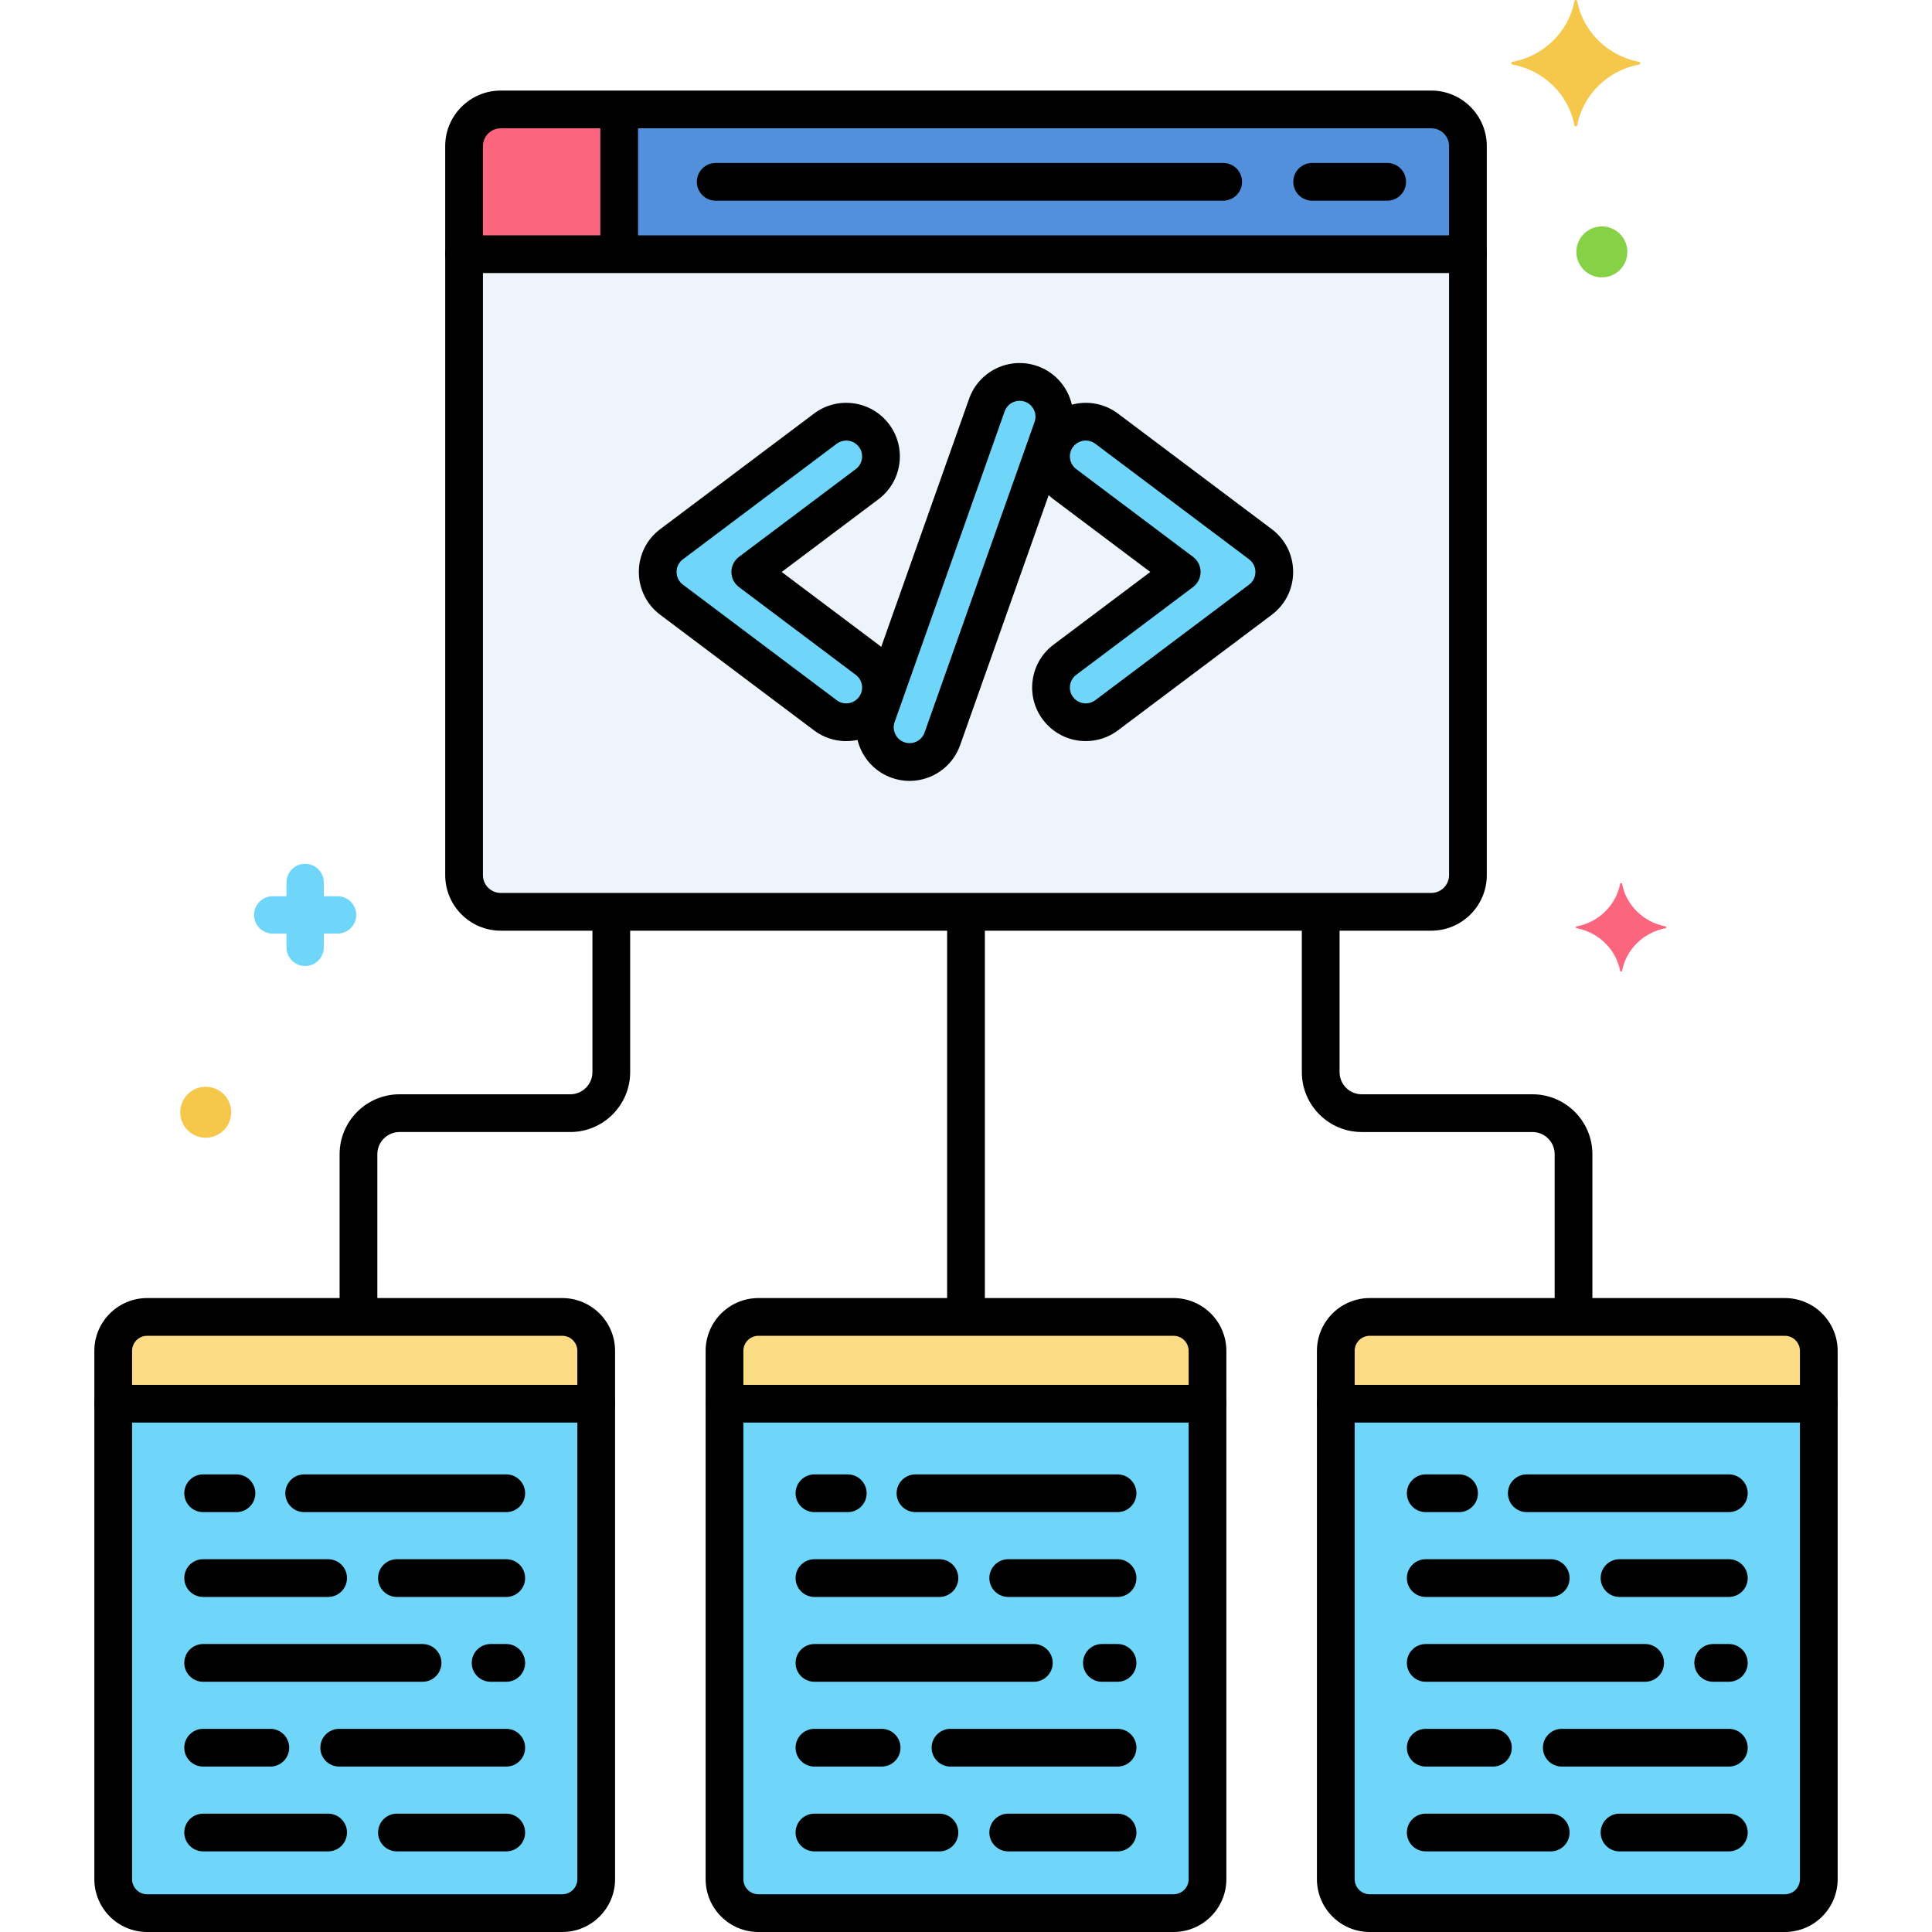
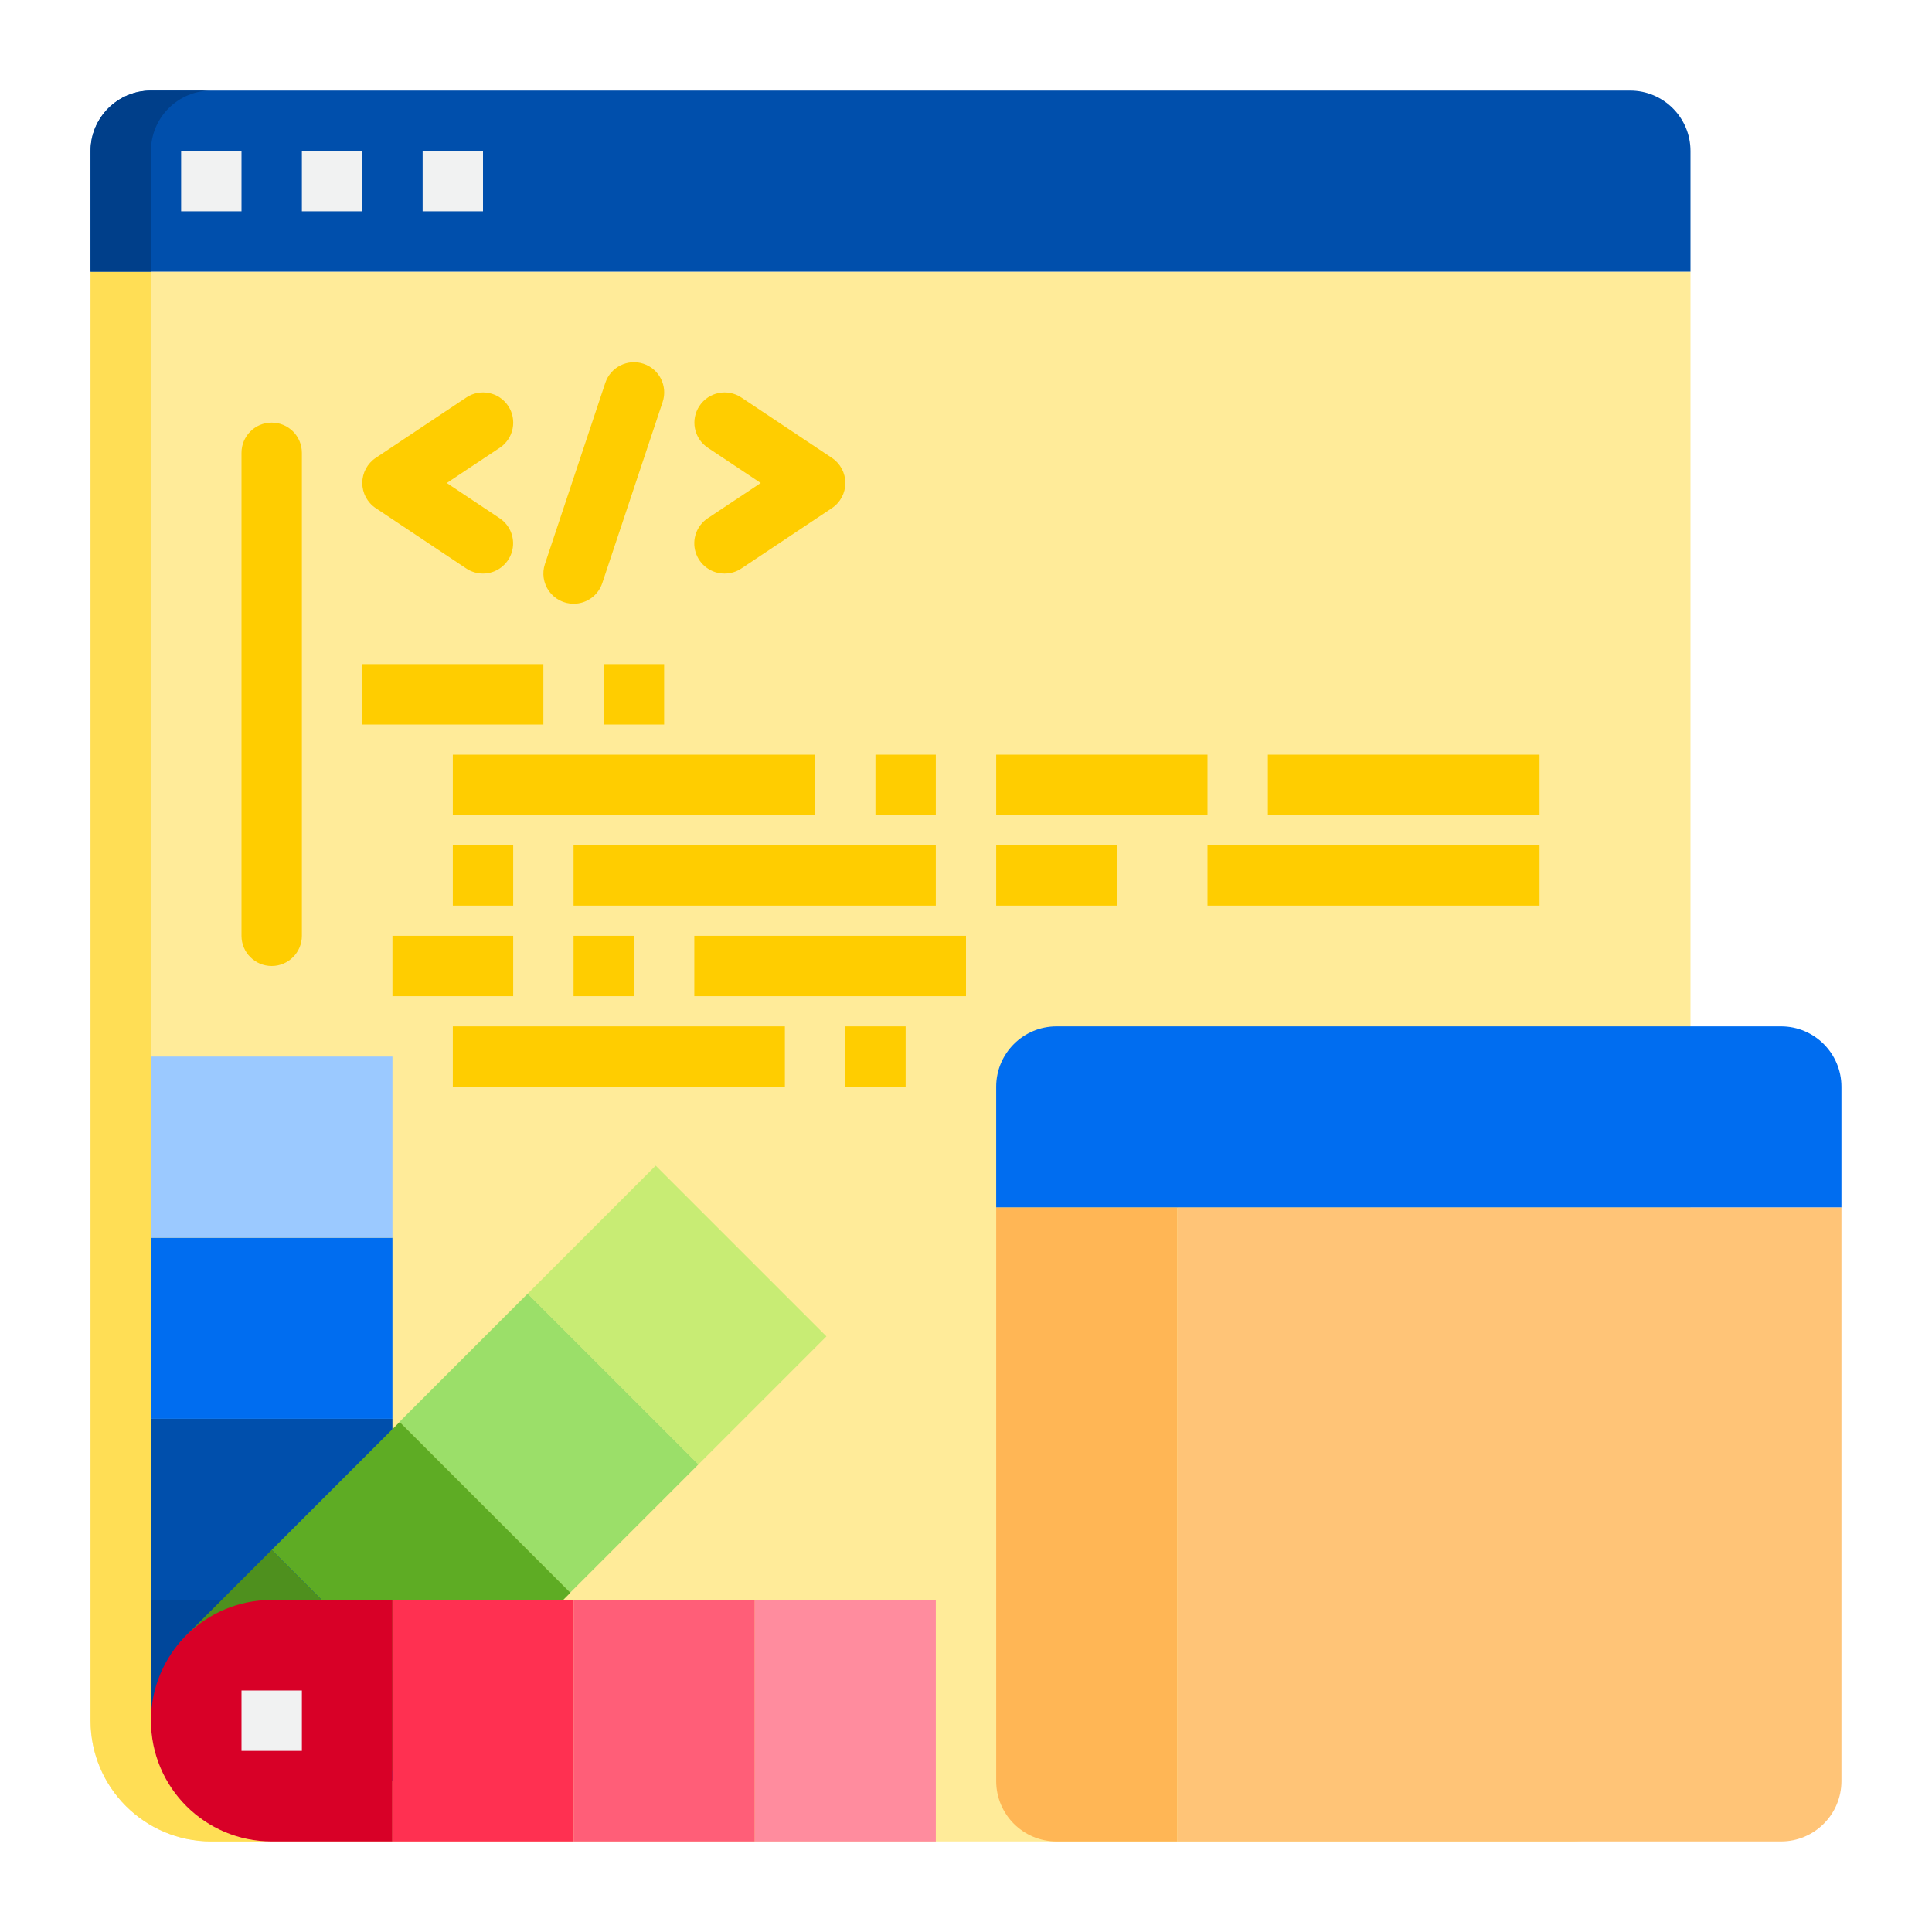
- <svg xmlns="http://www.w3.org/2000/svg" viewBox="0 0 256 256">
-   <path d="M15 186v63.003a4.51 4.51 0 004.497 4.497h55.006A4.51 4.51 0 0079 249.003V186zM96 186v63.003a4.51 4.51 0 004.497 4.497h55.006a4.51 4.51 0 004.497-4.497V186zM177 186v63.003a4.51 4.51 0 004.497 4.497h55.006a4.51 4.51 0 004.497-4.497V186z" fill="#70d6f9" />
-   <path d="M74.503 174.5H19.497A4.51 4.51 0 0015 178.997V186h64v-7.003a4.51 4.51 0 00-4.497-4.497zM155.503 174.5h-55.007a4.51 4.51 0 00-4.497 4.497V186h64v-7.003a4.51 4.51 0 00-4.496-4.497zM236.503 174.5h-55.007a4.51 4.51 0 00-4.497 4.497V186h64v-7.003a4.51 4.51 0 00-4.496-4.497z" fill="#fcdd86" />
-   <path d="M217.194 8.551c-4.149.773-7.419 3.976-8.208 8.041-.04.204-.325.204-.364 0-.789-4.065-4.059-7.268-8.208-8.041a.18.18 0 010-.357c4.149-.773 7.419-3.976 8.208-8.041.04-.204.325-.204.364 0 .789 4.065 4.059 7.268 8.208 8.041a.18.18 0 010 .357z" fill="#f5c84c" />
-   <path d="M220.688 122.998c-2.91.542-5.204 2.789-5.757 5.64-.028.143-.228.143-.255 0-.553-2.851-2.847-5.098-5.757-5.64a.126.126 0 010-.25c2.91-.542 5.204-2.789 5.757-5.64.028-.143.228-.143.255 0 .553 2.851 2.847 5.098 5.757 5.64a.126.126 0 010 .25z" fill="#fc657e" />
-   <circle cx="212.257" cy="33.377" fill="#87d147" r="3.377" />
-   <circle cx="27.257" cy="147.377" fill="#f5c84c" r="3.377" />
-   <path d="M44.73 118.758h-1.824v-1.824a2.473 2.473 0 10-4.946 0v1.824h-1.824a2.473 2.473 0 100 4.946h1.824v1.824a2.473 2.473 0 104.946 0v-1.824h1.824a2.473 2.473 0 100-4.946z" fill="#70d6f9" />
-   <path d="M61.492 33.684v82.278a4.86 4.86 0 004.86 4.86h123.297a4.86 4.86 0 004.86-4.86V33.684z" fill="#edf4fc" />
-   <path d="M189.648 14.5H66.352a4.86 4.86 0 00-4.86 4.86v14.324h133.016V19.36a4.86 4.86 0 00-4.86-4.86z" fill="#5290db" />
-   <path d="M82.046 14.5H66.352a4.86 4.86 0 00-4.86 4.86v14.324h20.554z" fill="#fc657e" />
-   <path d="M162.078 26.592H94.835a2.5 2.5 0 110-5h67.243a2.5 2.5 0 110 5zM183.81 26.592h-9.943a2.5 2.5 0 110-5h9.943a2.5 2.5 0 110 5zM189.648 123.321H66.352c-4.058 0-7.359-3.301-7.359-7.359V33.684a2.5 2.5 0 115 0v82.278a2.362 2.362 0 002.359 2.359h123.297a2.362 2.362 0 002.359-2.359V33.684a2.5 2.5 0 115 0v82.278c0 4.058-3.302 7.359-7.36 7.359z" />
-   <path d="M194.508 36.184H61.492a2.5 2.5 0 01-2.5-2.5V19.359c0-4.058 3.301-7.359 7.359-7.359h123.297c4.058 0 7.359 3.301 7.359 7.359v14.324a2.499 2.499 0 01-2.499 2.501zm-130.516-5h128.016V19.359A2.362 2.362 0 00189.649 17H66.352a2.362 2.362 0 00-2.359 2.359v11.825z" />
-   <path d="M82.046 35.313a2.5 2.5 0 01-2.5-2.5V15.438a2.5 2.5 0 115 0v17.375a2.5 2.5 0 01-2.5 2.5zM74.503 256H19.497a7.005 7.005 0 01-6.997-6.997V186a2.5 2.5 0 115 0v63.003A2 2 0 0019.497 251h55.007a2 2 0 001.997-1.997V186a2.5 2.5 0 115 0v63.003c-.001 3.858-3.14 6.997-6.998 6.997z" />
-   <path d="M67.082 200.365H40.306a2.5 2.5 0 110-5h26.776a2.5 2.5 0 110 5zM31.334 200.365h-4.416a2.5 2.5 0 110-5h4.416a2.5 2.5 0 110 5zM67.082 211.603H52.595a2.5 2.5 0 110-5h14.487a2.5 2.5 0 110 5zM43.479 211.603H26.918a2.5 2.5 0 110-5h16.561a2.5 2.5 0 110 5zM67.082 222.842h-2.074a2.5 2.5 0 110-5h2.074a2.5 2.5 0 110 5zM55.991 222.842H26.918a2.5 2.5 0 110-5h29.073a2.5 2.5 0 110 5zM67.082 234.08H44.945a2.5 2.5 0 110-5h22.137a2.5 2.5 0 110 5zM35.821 234.08h-8.903a2.5 2.5 0 110-5h8.903a2.5 2.5 0 110 5zM67.082 245.318H52.595a2.5 2.5 0 110-5h14.487a2.5 2.5 0 110 5zM43.479 245.318H26.918a2.5 2.5 0 110-5H43.48a2.5 2.5 0 11-.001 5zM155.503 256h-55.006a7.005 7.005 0 01-6.997-6.997V186a2.5 2.5 0 115 0v63.003a2 2 0 001.997 1.997h55.006a1.999 1.999 0 001.997-1.997V186a2.5 2.5 0 115 0v63.003a7.005 7.005 0 01-6.997 6.997z" />
-   <path d="M148.082 200.365h-26.776a2.5 2.5 0 110-5h26.776a2.5 2.5 0 110 5zM112.334 200.365h-4.416a2.5 2.5 0 110-5h4.416a2.5 2.5 0 110 5zM148.082 211.603h-14.487a2.5 2.5 0 110-5h14.487a2.5 2.5 0 110 5zM124.479 211.603h-16.561a2.5 2.5 0 110-5h16.561a2.5 2.5 0 110 5zM148.082 222.842h-2.074a2.5 2.5 0 110-5h2.074a2.5 2.5 0 110 5zM136.99 222.842h-29.072a2.5 2.5 0 110-5h29.072a2.5 2.5 0 110 5zM148.082 234.08h-22.137a2.5 2.5 0 110-5h22.137a2.5 2.5 0 110 5zM116.821 234.08h-8.903a2.5 2.5 0 110-5h8.903a2.5 2.5 0 110 5zM148.082 245.318h-14.487a2.5 2.5 0 110-5h14.487a2.5 2.5 0 110 5zM124.479 245.318h-16.562a2.5 2.5 0 110-5h16.562a2.5 2.5 0 110 5zM236.503 256h-55.006a7.005 7.005 0 01-6.997-6.997V186a2.5 2.5 0 115 0v63.003a2 2 0 001.997 1.997h55.006a1.999 1.999 0 001.997-1.997V186a2.5 2.5 0 115 0v63.003a7.005 7.005 0 01-6.997 6.997z" />
-   <path d="M229.082 200.365h-26.776a2.5 2.5 0 110-5h26.776a2.5 2.5 0 110 5zM193.334 200.365h-4.416a2.5 2.5 0 110-5h4.416a2.5 2.5 0 110 5zM229.082 211.603h-14.487a2.5 2.5 0 110-5h14.487a2.5 2.5 0 110 5zM205.479 211.603h-16.562a2.5 2.5 0 110-5h16.562a2.5 2.5 0 110 5zM229.082 222.842h-2.074a2.5 2.5 0 110-5h2.074a2.5 2.5 0 110 5zM217.99 222.842h-29.072a2.5 2.5 0 110-5h29.072a2.5 2.5 0 110 5zM229.082 234.08h-22.137a2.5 2.5 0 110-5h22.137a2.5 2.5 0 110 5zM197.821 234.08h-8.903a2.5 2.5 0 110-5h8.903a2.5 2.5 0 110 5zM229.082 245.318h-14.487a2.5 2.5 0 110-5h14.487a2.5 2.5 0 110 5zM205.479 245.318h-16.562a2.5 2.5 0 110-5h16.562a2.5 2.5 0 110 5zM47.5 176a2.5 2.5 0 01-2.5-2.5v-20.563c0-4.377 3.561-7.938 7.937-7.938h22.625a2.941 2.941 0 002.938-2.938V121.82a2.5 2.5 0 115 0v20.241c0 4.377-3.561 7.938-7.938 7.938H52.937A2.94 2.94 0 0050 152.937V173.5a2.5 2.5 0 01-2.5 2.5zM208.5 176a2.5 2.5 0 01-2.5-2.5v-20.563a2.94 2.94 0 00-2.938-2.938h-22.625c-4.377 0-7.937-3.561-7.937-7.938V121.82a2.5 2.5 0 115 0v20.241a2.94 2.94 0 002.937 2.938h22.625c4.377 0 7.938 3.561 7.938 7.938V173.5a2.5 2.5 0 01-2.5 2.5zM128 176a2.5 2.5 0 01-2.5-2.5v-51.679a2.5 2.5 0 115 0V173.5a2.5 2.5 0 01-2.5 2.5z" />
-   <path d="M167.01 72.109l-20.377-15.311a4.6 4.6 0 00-6.444.915 4.608 4.608 0 00.915 6.444l15.481 11.632-15.482 11.631a4.607 4.607 0 00-.914 6.444 4.607 4.607 0 006.443.915l20.378-15.312c2.449-1.84 2.452-5.514 0-7.358zM114.895 87.42L99.414 75.789l15.481-11.632a4.598 4.598 0 00.915-6.443 4.606 4.606 0 00-6.443-.915L88.989 72.11c-1.167.877-1.837 2.219-1.837 3.68s.67 2.801 1.837 3.678l20.377 15.311a4.6 4.6 0 006.443-.915 4.599 4.599 0 00-.914-6.444zM136.642 50.869a4.6 4.6 0 00-5.874 2.801l-14.579 41.163a4.6 4.6 0 002.801 5.874 4.6 4.6 0 005.874-2.801l14.579-41.163a4.599 4.599 0 00-2.801-5.874z" fill="#70d6f9" />
-   <path d="M143.877 98.199a7.1 7.1 0 01-5.687-2.833 7.055 7.055 0 01-1.353-5.264 7.061 7.061 0 012.764-4.681l12.821-9.633-12.821-9.633a7.063 7.063 0 01-2.764-4.68 7.051 7.051 0 011.353-5.264c2.353-3.13 6.812-3.765 9.944-1.411l20.377 15.311c1.803 1.355 2.836 3.425 2.836 5.678s-1.033 4.322-2.835 5.677l-20.379 15.312a7.065 7.065 0 01-4.256 1.421zm-.006-39.823c-.64 0-1.271.29-1.685.838-.336.447-.478 1-.398 1.557.079.558.37 1.05.817 1.386l15.481 11.632a2.5 2.5 0 010 3.998l-15.481 11.632a2.094 2.094 0 00-.817 1.386 2.09 2.09 0 00.398 1.557 2.105 2.105 0 002.943.419l20.379-15.312c.533-.401.839-1.013.839-1.68s-.306-1.279-.84-1.681L145.13 58.797a2.084 2.084 0 00-1.259-.421zM112.117 98.204a7.052 7.052 0 01-4.252-1.425L87.487 81.466a7.045 7.045 0 01-2.835-5.676 7.043 7.043 0 012.835-5.679L107.864 54.8a7.055 7.055 0 015.265-1.351 7.053 7.053 0 014.68 2.763 7.05 7.05 0 011.354 5.265 7.059 7.059 0 01-2.766 4.679l-12.821 9.633 12.821 9.633a7.055 7.055 0 012.767 4.684c.265 1.876-.217 3.745-1.356 5.261s-2.8 2.499-4.679 2.765a7.207 7.207 0 01-1.012.072zm.007-39.827c-.452 0-.89.145-1.256.42L90.491 74.108a2.058 2.058 0 00-.839 1.681c0 .676.298 1.273.839 1.68l20.377 15.312c.449.337 1.002.479 1.558.401s1.047-.37 1.384-.818c.339-.45.481-1.003.403-1.558a2.092 2.092 0 00-.82-1.386l-15.48-11.632a2.5 2.5 0 010-3.998l15.48-11.632c.45-.338.741-.83.82-1.385s-.063-1.108-.401-1.557a2.087 2.087 0 00-1.386-.817 2.203 2.203 0 00-.302-.022z" />
-   <path d="M120.52 103.473a7.074 7.074 0 01-2.363-.407c-3.691-1.308-5.631-5.375-4.325-9.066l14.579-41.164c1.307-3.691 5.373-5.63 9.064-4.324h.001c3.69 1.308 5.63 5.375 4.323 9.065L127.22 98.741c-1.029 2.91-3.775 4.732-6.7 4.732zm14.587-50.368c-.865 0-1.679.539-1.983 1.399l-14.579 41.163a2.105 2.105 0 001.279 2.684 2.106 2.106 0 002.683-1.278l14.58-41.164a2.107 2.107 0 00-1.279-2.684 2.122 2.122 0 00-.701-.12zM79 188.5H15a2.5 2.5 0 01-2.5-2.5v-7.003A7.005 7.005 0 0119.497 172h55.007a7.005 7.005 0 016.997 6.997V186A2.501 2.501 0 0179 188.5zm-61.5-5h59v-4.503A2 2 0 0074.503 177H19.497a2 2 0 00-1.997 1.997zM160 188.5H96a2.5 2.5 0 01-2.5-2.5v-7.003a7.005 7.005 0 016.997-6.997h55.006a7.005 7.005 0 016.997 6.997V186a2.5 2.5 0 01-2.5 2.5zm-61.5-5h59v-4.503a2 2 0 00-1.997-1.997h-55.006a2 2 0 00-1.997 1.997zM241 188.5h-64a2.5 2.5 0 01-2.5-2.5v-7.003a7.005 7.005 0 016.997-6.997h55.006a7.005 7.005 0 016.997 6.997V186a2.5 2.5 0 01-2.5 2.5zm-61.5-5h59v-4.503a2 2 0 00-1.997-1.997h-55.006a1.999 1.999 0 00-1.997 1.997z" />
+ <svg xmlns="http://www.w3.org/2000/svg" viewBox="0 0 64 64">
+   <path d="M3 9h53v48a4 4 0 01-4 4H7a4 4 0 01-4-4V9z" fill="#ffeb99" />
+   <path d="M5 57V9H3v48a4 4 0 004 4h2a4 4 0 01-4-4z" fill="#ffde55" />
+   <path d="M13 53H5v4a2 2 0 002 2h6z" fill="#00479b" />
+   <path d="M5 47h8v6H5z" fill="#004fac" />
+   <path d="M7.243 51.1l-.241.241z" fill="#315a13" />
+   <path d="M5 41h8v6H5z" fill="#006df0" />
+   <path d="M5 35h8v6H5z" fill="#9bc9ff" />
+   <path d="M25 53h6v8h-6z" fill="#ff8c9e" />
+   <path d="M54 3H5a2 2 0 00-2 2v4h53V5a2 2 0 00-2-2z" fill="#004fac" />
+   <path d="M7 3H5a2 2 0 00-2 2v4h2V5a2 2 0 012-2z" fill="#003f8a" />
+   <path d="M59 34H35a2 2 0 00-2 2v4h28v-4a2 2 0 00-2-2z" fill="#006df0" />
+   <path d="M33 40v19a2 2 0 002 2h4V40z" fill="#ffb655" />
+   <path d="M39 61h20a2 2 0 002-2V40H39z" fill="#ffc477" />
+   <path d="M17.479 42.856l4.242-4.242 5.656 5.656-4.242 4.242z" fill="#c8ec74" />
+   <path d="M18.899 52.757l-5.656-5.656-.241.24L9 51.343 14.657 57z" fill="#5eac24" />
+   <path d="M13.236 47.098l4.242-4.242 5.656 5.656-4.242 4.242z" fill="#9bdf69" />
+   <path d="M6.172 54.172a4 4 0 005.656 5.656L14.657 57 9 51.343z" fill="#4e901e" />
+   <path d="M6 5h2v2H6zM10 5h2v2h-2zM14 5h2v2h-2z" fill="#f1f2f2" />
+   <g fill="#ffcd00">
+     <path d="M9 32a1 1 0 01-1-1V15a1 1 0 012 0v16a1 1 0 01-1 1zM16 19a1 1 0 01-.554-.168l-3-2a1 1 0 010-1.664l3-2a1 1 0 111.11 1.664L14.8 16l1.752 1.168A1 1 0 0116 19zM24 19a1 1 0 01-.556-1.832L25.2 16l-1.752-1.168a1 1 0 011.11-1.664l3 2a1 1 0 010 1.664l-3 2A1 1 0 0124 19zM19 20a1 1 0 01-.949-1.316l2-6a1 1 0 011.9.632l-2 6A1 1 0 0119 20zM12 22h6v2h-6zM20 22h2v2h-2zM15 25h12v2H15zM33 25h7v2h-7zM15 28h2v2h-2zM19 28h12v2H19zM33 28h4v2h-4zM29 25h2v2h-2zM13 31h4v2h-4zM19 31h2v2h-2zM23 31h9v2h-9zM15 34h11v2H15zM28 34h2v2h-2zM40 28h11v2H40zM42 25h9v2h-9z" />
+   </g>
+   <path d="M9 53a4 4 0 000 8h4v-8z" fill="#d80027" />
+   <path d="M19 61v-8h-6v8z" fill="#ff3051" />
+   <path d="M19 53h6v8h-6z" fill="#ff5e78" />
+   <path d="M8 56h2v2H8z" fill="#f1f2f2" />
</svg>
